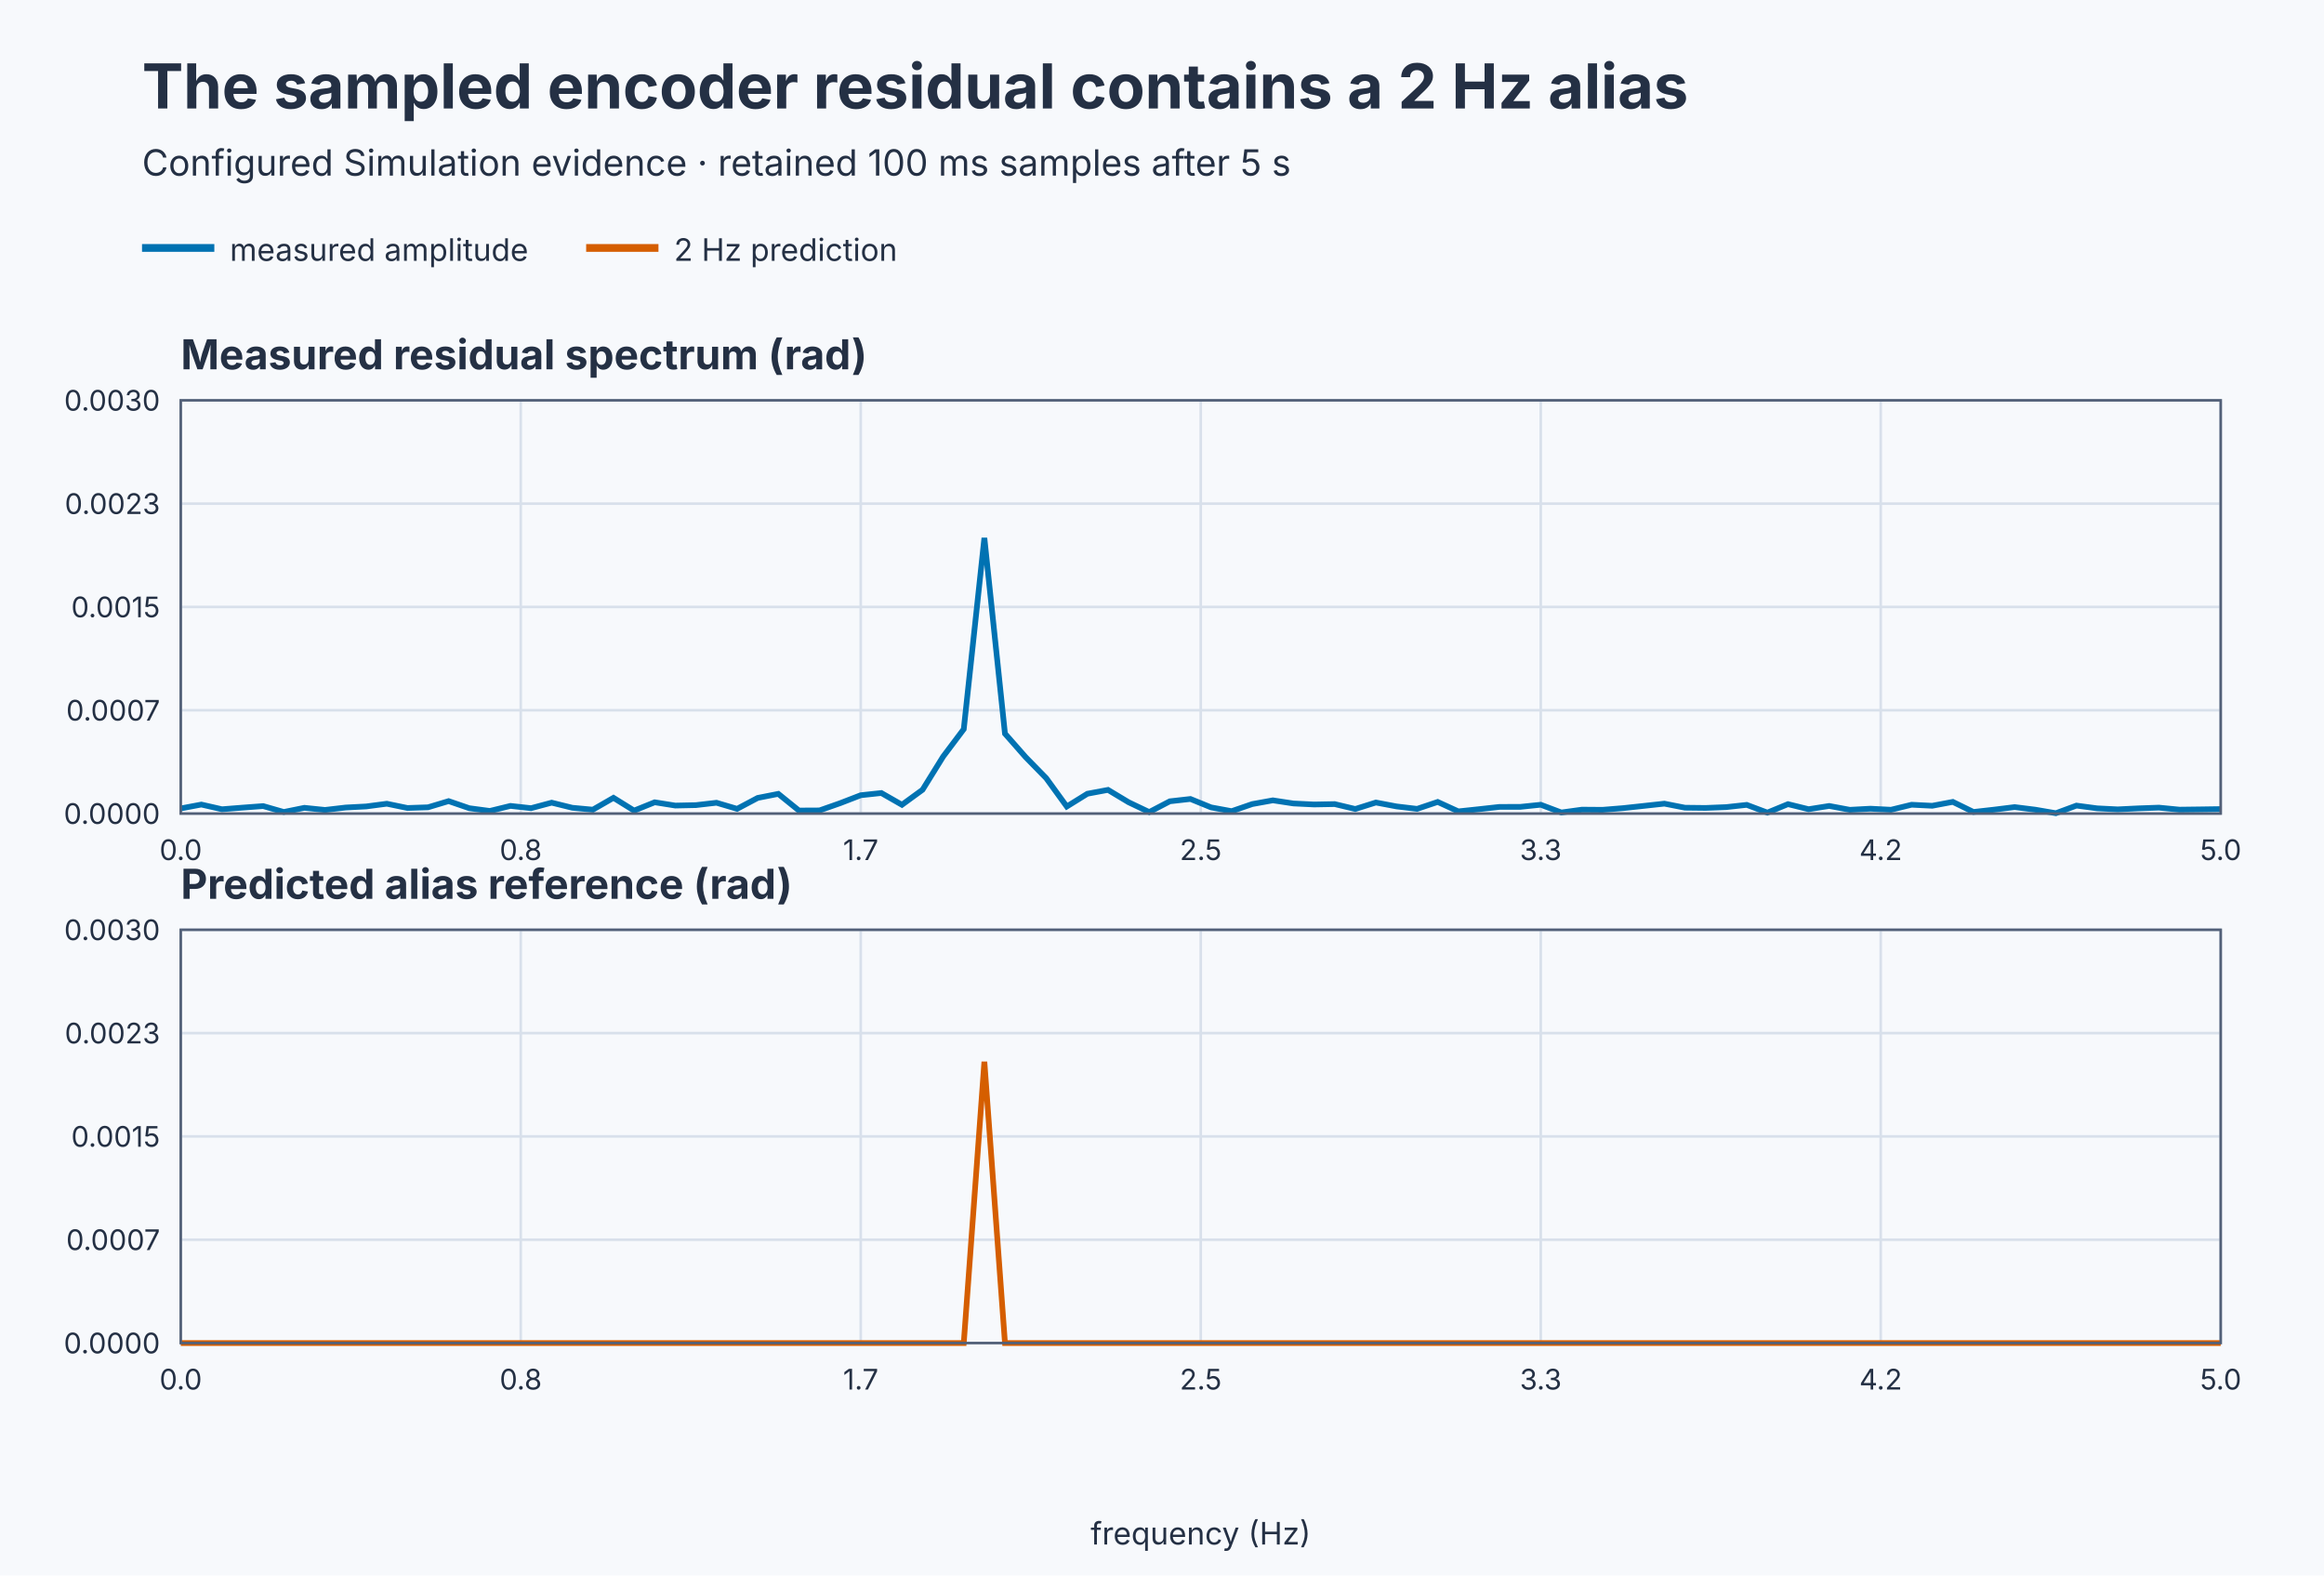
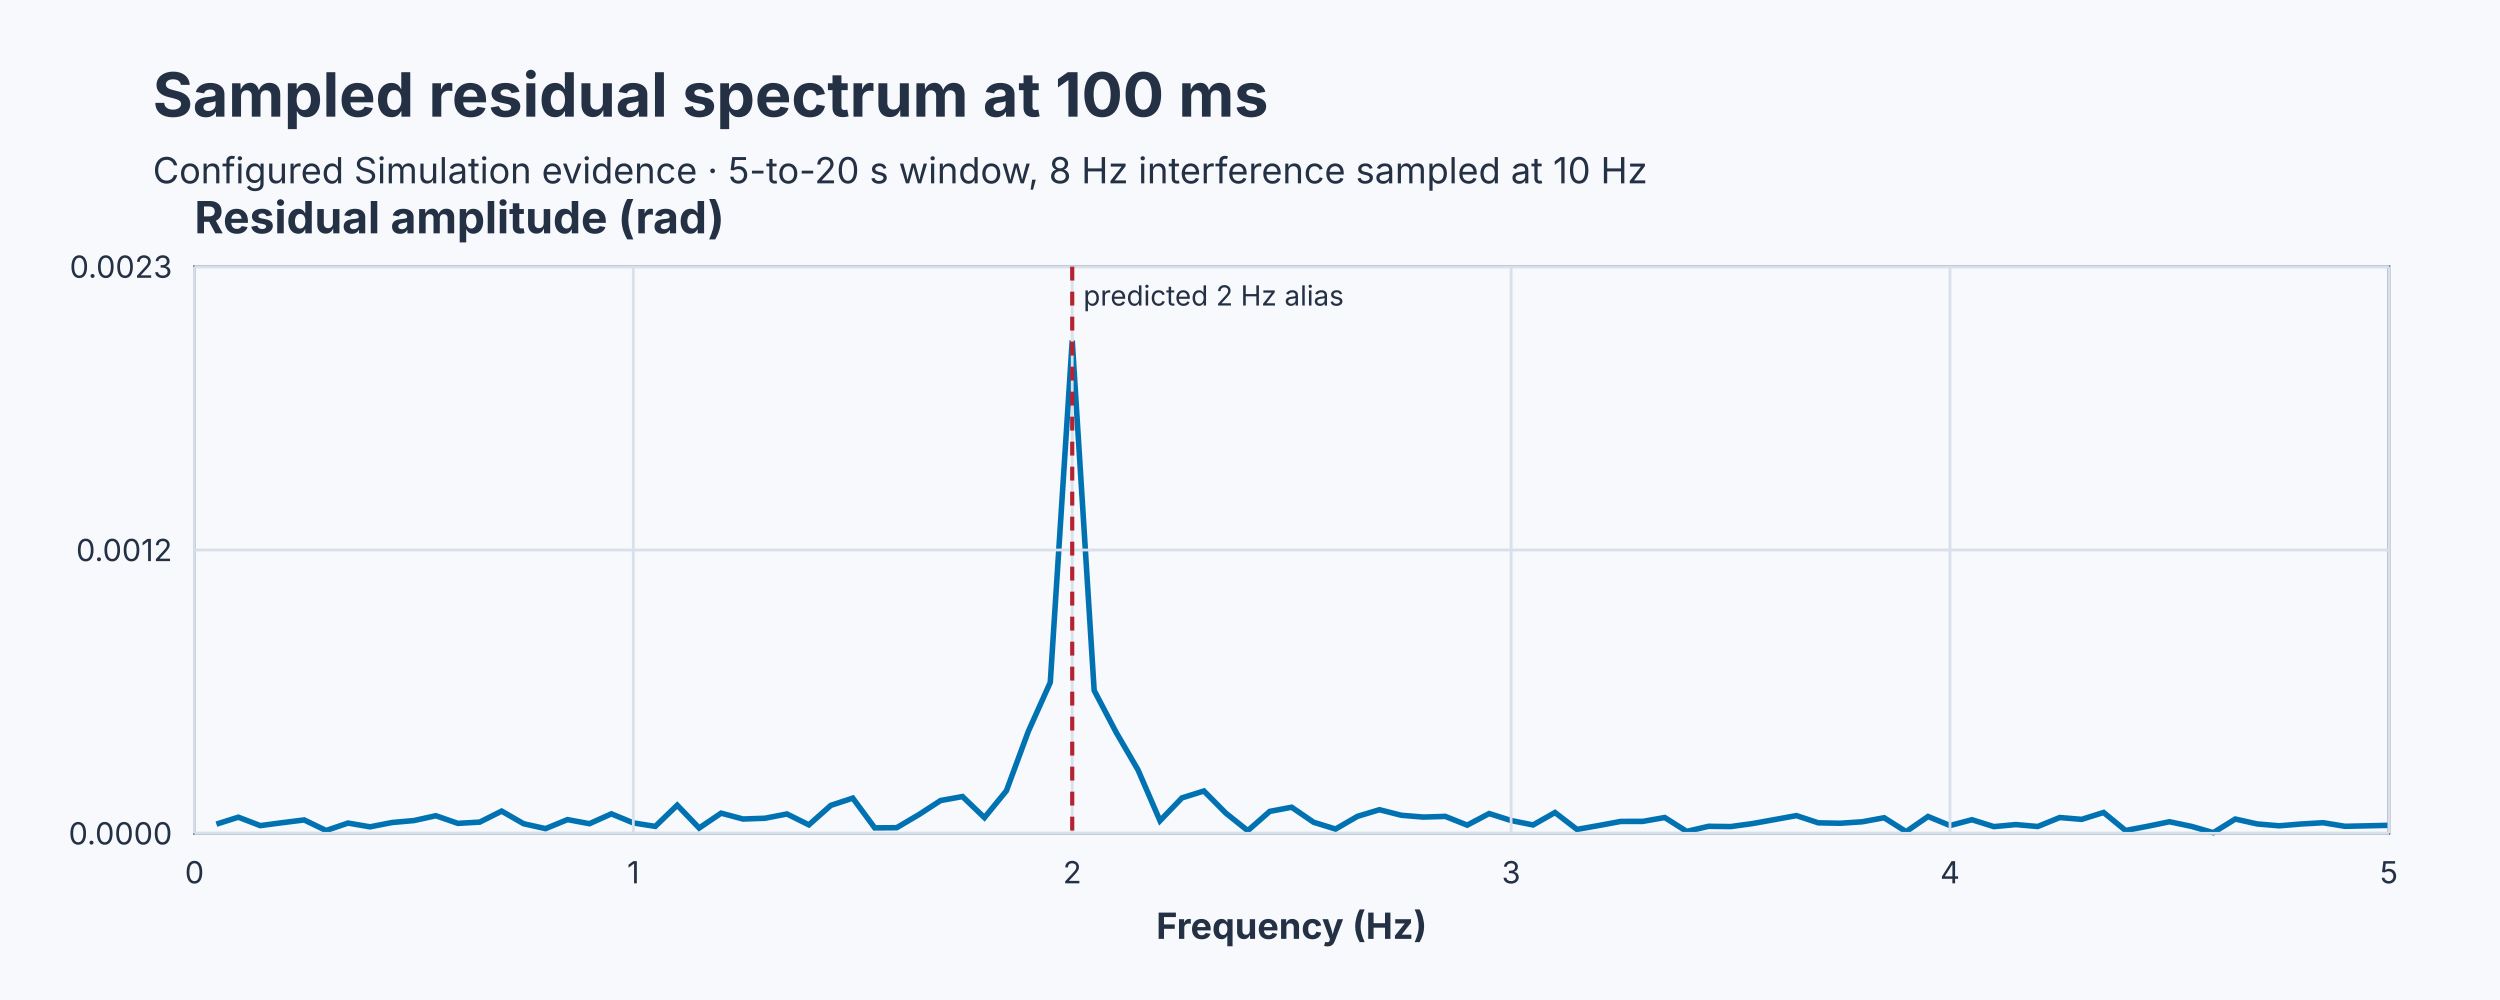
- <svg xmlns="http://www.w3.org/2000/svg" role="img" aria-labelledby="title desc" viewBox="0 0 900 610">
-   <rect width="900" height="610" fill="#f7f9fc" />
-   <style>text{font-family:system-ui,-apple-system,sans-serif;fill:#243044} .axis{stroke:#526078;stroke-width:1} .grid{stroke:#d8e0eb;stroke-width:1} .marker{stroke:#b43c32;stroke-width:1.5;stroke-dasharray:4 4}</style>
-   <text x="55" y="42" font-size="24" font-weight="700">The sampled encoder residual contains a 2 Hz alias</text>
-   <text x="55" y="68" font-size="14">Configured Simulation evidence · retained 100 ms samples after 5 s</text>
-   <line x1="55" y1="96" x2="83" y2="96" stroke="#0072b2" stroke-width="3" />
-   <text x="89" y="101" font-size="12">measured amplitude</text>
-   <line x1="227" y1="96" x2="255" y2="96" stroke="#d55e00" stroke-width="3" />
-   <text x="261" y="101" font-size="12">2 Hz prediction</text>
-   <text x="70" y="143" font-size="16" font-weight="700">Measured residual spectrum (rad)</text>
-   <line class="grid" x1="70" y1="155.00" x2="860" y2="155.00" />
-   <text x="62" y="159.00" text-anchor="end" font-size="11">0.0030</text>
-   <line class="grid" x1="70" y1="195.00" x2="860" y2="195.00" />
-   <text x="62" y="199.00" text-anchor="end" font-size="11">0.0023</text>
-   <line class="grid" x1="70" y1="235.00" x2="860" y2="235.00" />
-   <text x="62" y="239.00" text-anchor="end" font-size="11">0.0015</text>
-   <line class="grid" x1="70" y1="275.00" x2="860" y2="275.00" />
-   <text x="62" y="279.00" text-anchor="end" font-size="11">0.0007</text>
-   <line class="grid" x1="70" y1="315.00" x2="860" y2="315.00" />
-   <text x="62" y="319.00" text-anchor="end" font-size="11">0.0000</text>
-   <line class="grid" x1="70.00" y1="155" x2="70.00" y2="315" />
-   <text x="70.00" y="333" text-anchor="middle" font-size="11">0.0</text>
-   <line class="grid" x1="201.67" y1="155" x2="201.67" y2="315" />
-   <text x="201.67" y="333" text-anchor="middle" font-size="11">0.8</text>
-   <line class="grid" x1="333.33" y1="155" x2="333.33" y2="315" />
-   <text x="333.33" y="333" text-anchor="middle" font-size="11">1.7</text>
-   <line class="grid" x1="465.00" y1="155" x2="465.00" y2="315" />
-   <text x="465.00" y="333" text-anchor="middle" font-size="11">2.5</text>
-   <line class="grid" x1="596.67" y1="155" x2="596.67" y2="315" />
-   <text x="596.67" y="333" text-anchor="middle" font-size="11">3.3</text>
-   <line class="grid" x1="728.33" y1="155" x2="728.33" y2="315" />
-   <text x="728.33" y="333" text-anchor="middle" font-size="11">4.2</text>
-   <line class="grid" x1="860.00" y1="155" x2="860.00" y2="315" />
-   <text x="860.00" y="333" text-anchor="middle" font-size="11">5.0</text>
-   <polyline fill="none" stroke="#0072b2" stroke-width="2.2" points="70.00,313.01 77.98,311.51 85.96,313.33 93.94,312.70 101.92,312.10 109.90,314.39 117.88,312.77 125.86,313.59 133.84,312.66 141.82,312.24 149.80,311.19 157.78,312.84 165.76,312.57 173.74,310.18 181.72,312.92 189.70,313.98 197.68,312.03 205.66,312.91 213.64,310.78 221.62,312.75 229.60,313.49 237.58,308.90 245.56,313.85 253.54,310.63 261.52,311.90 269.49,311.73 277.47,310.81 285.45,313.17 293.43,308.94 301.41,307.37 309.39,313.82 317.37,313.78 325.35,310.98 333.33,307.90 341.31,307.04 349.29,311.60 357.27,305.78 365.25,292.92 373.23,282.31 381.21,208.28 389.19,284.05 397.17,293.12 405.15,301.28 413.13,312.27 421.11,307.32 429.09,305.83 437.07,310.62 445.05,314.42 453.03,310.25 461.01,309.35 468.99,312.60 476.97,314.07 484.95,311.32 492.93,309.88 500.91,311.09 508.89,311.48 516.87,311.33 524.85,313.23 532.83,310.72 540.81,312.23 548.79,313.18 556.77,310.50 564.75,314.15 572.73,313.30 580.71,312.42 588.69,312.41 596.67,311.58 604.65,314.58 612.63,313.48 620.61,313.54 628.59,312.89 636.57,312.03 644.55,311.16 652.53,312.73 660.51,312.82 668.48,312.50 676.46,311.63 684.44,314.63 692.42,311.35 700.40,313.31 708.38,312.05 716.36,313.54 724.34,313.11 732.32,313.52 740.30,311.58 748.28,311.98 756.26,310.48 764.24,314.38 772.22,313.48 780.20,312.49 788.18,313.49 796.16,314.86 804.14,311.91 812.12,312.97 820.10,313.37 828.08,312.98 836.06,312.70 844.04,313.48 852.02,313.38 860.00,313.26" />
-   <rect class="axis" x="70" y="155" width="790" height="160" fill="none" />
-   <text x="70" y="348" font-size="16" font-weight="700">Predicted alias reference (rad)</text>
-   <line class="grid" x1="70" y1="360.00" x2="860" y2="360.00" />
-   <text x="62" y="364.00" text-anchor="end" font-size="11">0.0030</text>
-   <line class="grid" x1="70" y1="400.00" x2="860" y2="400.00" />
-   <text x="62" y="404.00" text-anchor="end" font-size="11">0.0023</text>
-   <line class="grid" x1="70" y1="440.00" x2="860" y2="440.00" />
-   <text x="62" y="444.00" text-anchor="end" font-size="11">0.0015</text>
-   <line class="grid" x1="70" y1="480.00" x2="860" y2="480.00" />
-   <text x="62" y="484.00" text-anchor="end" font-size="11">0.0007</text>
-   <line class="grid" x1="70" y1="520.00" x2="860" y2="520.00" />
-   <text x="62" y="524.00" text-anchor="end" font-size="11">0.0000</text>
-   <line class="grid" x1="70.00" y1="360" x2="70.00" y2="520" />
-   <text x="70.00" y="538" text-anchor="middle" font-size="11">0.0</text>
-   <line class="grid" x1="201.67" y1="360" x2="201.67" y2="520" />
-   <text x="201.67" y="538" text-anchor="middle" font-size="11">0.8</text>
-   <line class="grid" x1="333.33" y1="360" x2="333.33" y2="520" />
-   <text x="333.33" y="538" text-anchor="middle" font-size="11">1.7</text>
-   <line class="grid" x1="465.00" y1="360" x2="465.00" y2="520" />
-   <text x="465.00" y="538" text-anchor="middle" font-size="11">2.5</text>
-   <line class="grid" x1="596.67" y1="360" x2="596.67" y2="520" />
-   <text x="596.67" y="538" text-anchor="middle" font-size="11">3.3</text>
-   <line class="grid" x1="728.33" y1="360" x2="728.33" y2="520" />
-   <text x="728.33" y="538" text-anchor="middle" font-size="11">4.2</text>
-   <line class="grid" x1="860.00" y1="360" x2="860.00" y2="520" />
-   <text x="860.00" y="538" text-anchor="middle" font-size="11">5.0</text>
-   <polyline fill="none" stroke="#d55e00" stroke-width="2.2" points="70.00,520.00 77.98,520.00 85.96,520.00 93.94,520.00 101.92,520.00 109.90,520.00 117.88,520.00 125.86,520.00 133.84,520.00 141.82,520.00 149.80,520.00 157.78,520.00 165.76,520.00 173.74,520.00 181.72,520.00 189.70,520.00 197.68,520.00 205.66,520.00 213.64,520.00 221.62,520.00 229.60,520.00 237.58,520.00 245.56,520.00 253.54,520.00 261.52,520.00 269.49,520.00 277.47,520.00 285.45,520.00 293.43,520.00 301.41,520.00 309.39,520.00 317.37,520.00 325.35,520.00 333.33,520.00 341.31,520.00 349.29,520.00 357.27,520.00 365.25,520.00 373.23,520.00 381.21,411.07 389.19,520.00 397.17,520.00 405.15,520.00 413.13,520.00 421.11,520.00 429.09,520.00 437.07,520.00 445.05,520.00 453.03,520.00 461.01,520.00 468.99,520.00 476.97,520.00 484.95,520.00 492.93,520.00 500.91,520.00 508.89,520.00 516.87,520.00 524.85,520.00 532.83,520.00 540.81,520.00 548.79,520.00 556.77,520.00 564.75,520.00 572.73,520.00 580.71,520.00 588.69,520.00 596.67,520.00 604.65,520.00 612.63,520.00 620.61,520.00 628.59,520.00 636.57,520.00 644.55,520.00 652.53,520.00 660.51,520.00 668.48,520.00 676.46,520.00 684.44,520.00 692.42,520.00 700.40,520.00 708.38,520.00 716.36,520.00 724.34,520.00 732.32,520.00 740.30,520.00 748.28,520.00 756.26,520.00 764.24,520.00 772.22,520.00 780.20,520.00 788.18,520.00 796.16,520.00 804.14,520.00 812.12,520.00 820.10,520.00 828.08,520.00 836.06,520.00 844.04,520.00 852.02,520.00 860.00,520.00" />
-   <rect class="axis" x="70" y="360" width="790" height="160" fill="none" />
-   <text x="465" y="598" text-anchor="middle" font-size="12">frequency (Hz)</text>
+ <svg xmlns="http://www.w3.org/2000/svg" role="img" aria-labelledby="title desc" viewBox="0 0 900 360">
+   <rect width="900" height="360" fill="#f7f9fc" />
+   <style>text{font-family:system-ui,-apple-system,sans-serif;fill:#243044} .axis{stroke:#526078;stroke-width:1} .grid{stroke:#d8e0eb;stroke-width:1}</style>
+   <text x="55" y="42" font-size="22" font-weight="700">Sampled residual spectrum at 100 ms</text>
+   <text x="55" y="66" font-size="13">Configured Simulation evidence · 5-to-20 s window, 8 Hz interference sampled at 10 Hz</text>
+   <rect class="axis" x="70.0" y="96.0" width="790.0" height="204.0" fill="none" />
+   <polyline fill="none" stroke="#0072b2" stroke-width="2" points="77.90,296.69 85.80,294.19 93.70,297.22 101.60,296.17 109.50,295.18 117.40,298.98 125.30,296.30 133.20,297.66 141.10,296.11 149.00,295.41 156.90,293.66 164.80,296.41 172.70,295.96 180.60,292.00 188.50,296.54 196.40,298.31 204.30,295.06 212.20,296.53 220.10,292.98 228.00,296.25 235.90,297.50 243.80,289.86 251.70,298.09 259.60,292.74 267.50,294.85 275.40,294.57 283.30,293.03 291.20,296.95 299.10,289.93 307.00,287.33 314.90,298.03 322.80,297.97 330.70,293.32 338.60,288.20 346.50,286.76 354.40,294.35 362.30,284.68 370.20,263.29 378.10,245.66 386.00,122.61 393.90,248.56 401.80,263.62 409.70,277.20 417.60,295.46 425.50,287.24 433.40,284.76 441.30,292.73 449.20,299.04 457.10,292.10 465.00,290.61 472.90,296.01 480.80,298.46 488.70,293.88 496.60,291.50 504.50,293.50 512.40,294.15 520.30,293.90 528.20,297.05 536.10,292.88 544.00,295.39 551.90,296.98 559.80,292.51 567.70,298.58 575.60,297.18 583.50,295.71 591.40,295.70 599.30,294.31 607.20,299.30 615.10,297.47 623.00,297.57 630.90,296.49 638.80,295.06 646.70,293.62 654.60,296.22 662.50,296.37 670.40,295.84 678.30,294.39 686.20,299.39 694.10,293.94 702.00,297.19 709.90,295.10 717.80,297.58 725.70,296.85 733.60,297.54 741.50,294.31 749.40,294.97 757.30,292.49 765.20,298.97 773.10,297.47 781.00,295.83 788.90,297.49 796.80,299.76 804.70,294.86 812.60,296.62 820.50,297.29 828.40,296.64 836.30,296.18 844.20,297.47 852.10,297.30 860.00,297.11" />
+   <line class="grid" x1="70.0" y1="300.00" x2="860.0" y2="300.00" />
+   <text x="62.0" y="304.0" text-anchor="end" font-size="11">0.0000</text>
+   <line class="grid" x1="70.0" y1="198.00" x2="860.0" y2="198.00" />
+   <text x="62.0" y="202.0" text-anchor="end" font-size="11">0.0012</text>
+   <line class="grid" x1="70.0" y1="96.00" x2="860.0" y2="96.00" />
+   <text x="62.0" y="100.0" text-anchor="end" font-size="11">0.0023</text>
+   <line class="grid" x1="70.00" y1="96.0" x2="70.00" y2="300.0" />
+   <text x="70.00" y="318.0" text-anchor="middle" font-size="11">0</text>
+   <line class="grid" x1="228.00" y1="96.0" x2="228.00" y2="300.0" />
+   <text x="228.00" y="318.0" text-anchor="middle" font-size="11">1</text>
+   <line class="grid" x1="386.00" y1="96.0" x2="386.00" y2="300.0" />
+   <text x="386.00" y="318.0" text-anchor="middle" font-size="11">2</text>
+   <line class="grid" x1="544.00" y1="96.0" x2="544.00" y2="300.0" />
+   <text x="544.00" y="318.0" text-anchor="middle" font-size="11">3</text>
+   <line class="grid" x1="702.00" y1="96.0" x2="702.00" y2="300.0" />
+   <text x="702.00" y="318.0" text-anchor="middle" font-size="11">4</text>
+   <line class="grid" x1="860.00" y1="96.0" x2="860.00" y2="300.0" />
+   <text x="860.00" y="318.0" text-anchor="middle" font-size="11">5</text>
+   <line x1="386.00" y1="96.0" x2="386.00" y2="300.0" stroke="#b4232f" stroke-width="1.5" stroke-dasharray="5 4" />
+   <text x="390.0" y="110.0" font-size="10" fill="#b4232f">predicted 2 Hz alias</text>
+   <text x="465.0" y="338.0" text-anchor="middle" font-size="13" font-weight="700">Frequency (Hz)</text>
+   <text x="70.0" y="84.0" font-size="16" font-weight="700">Residual amplitude (rad)</text>
</svg>
